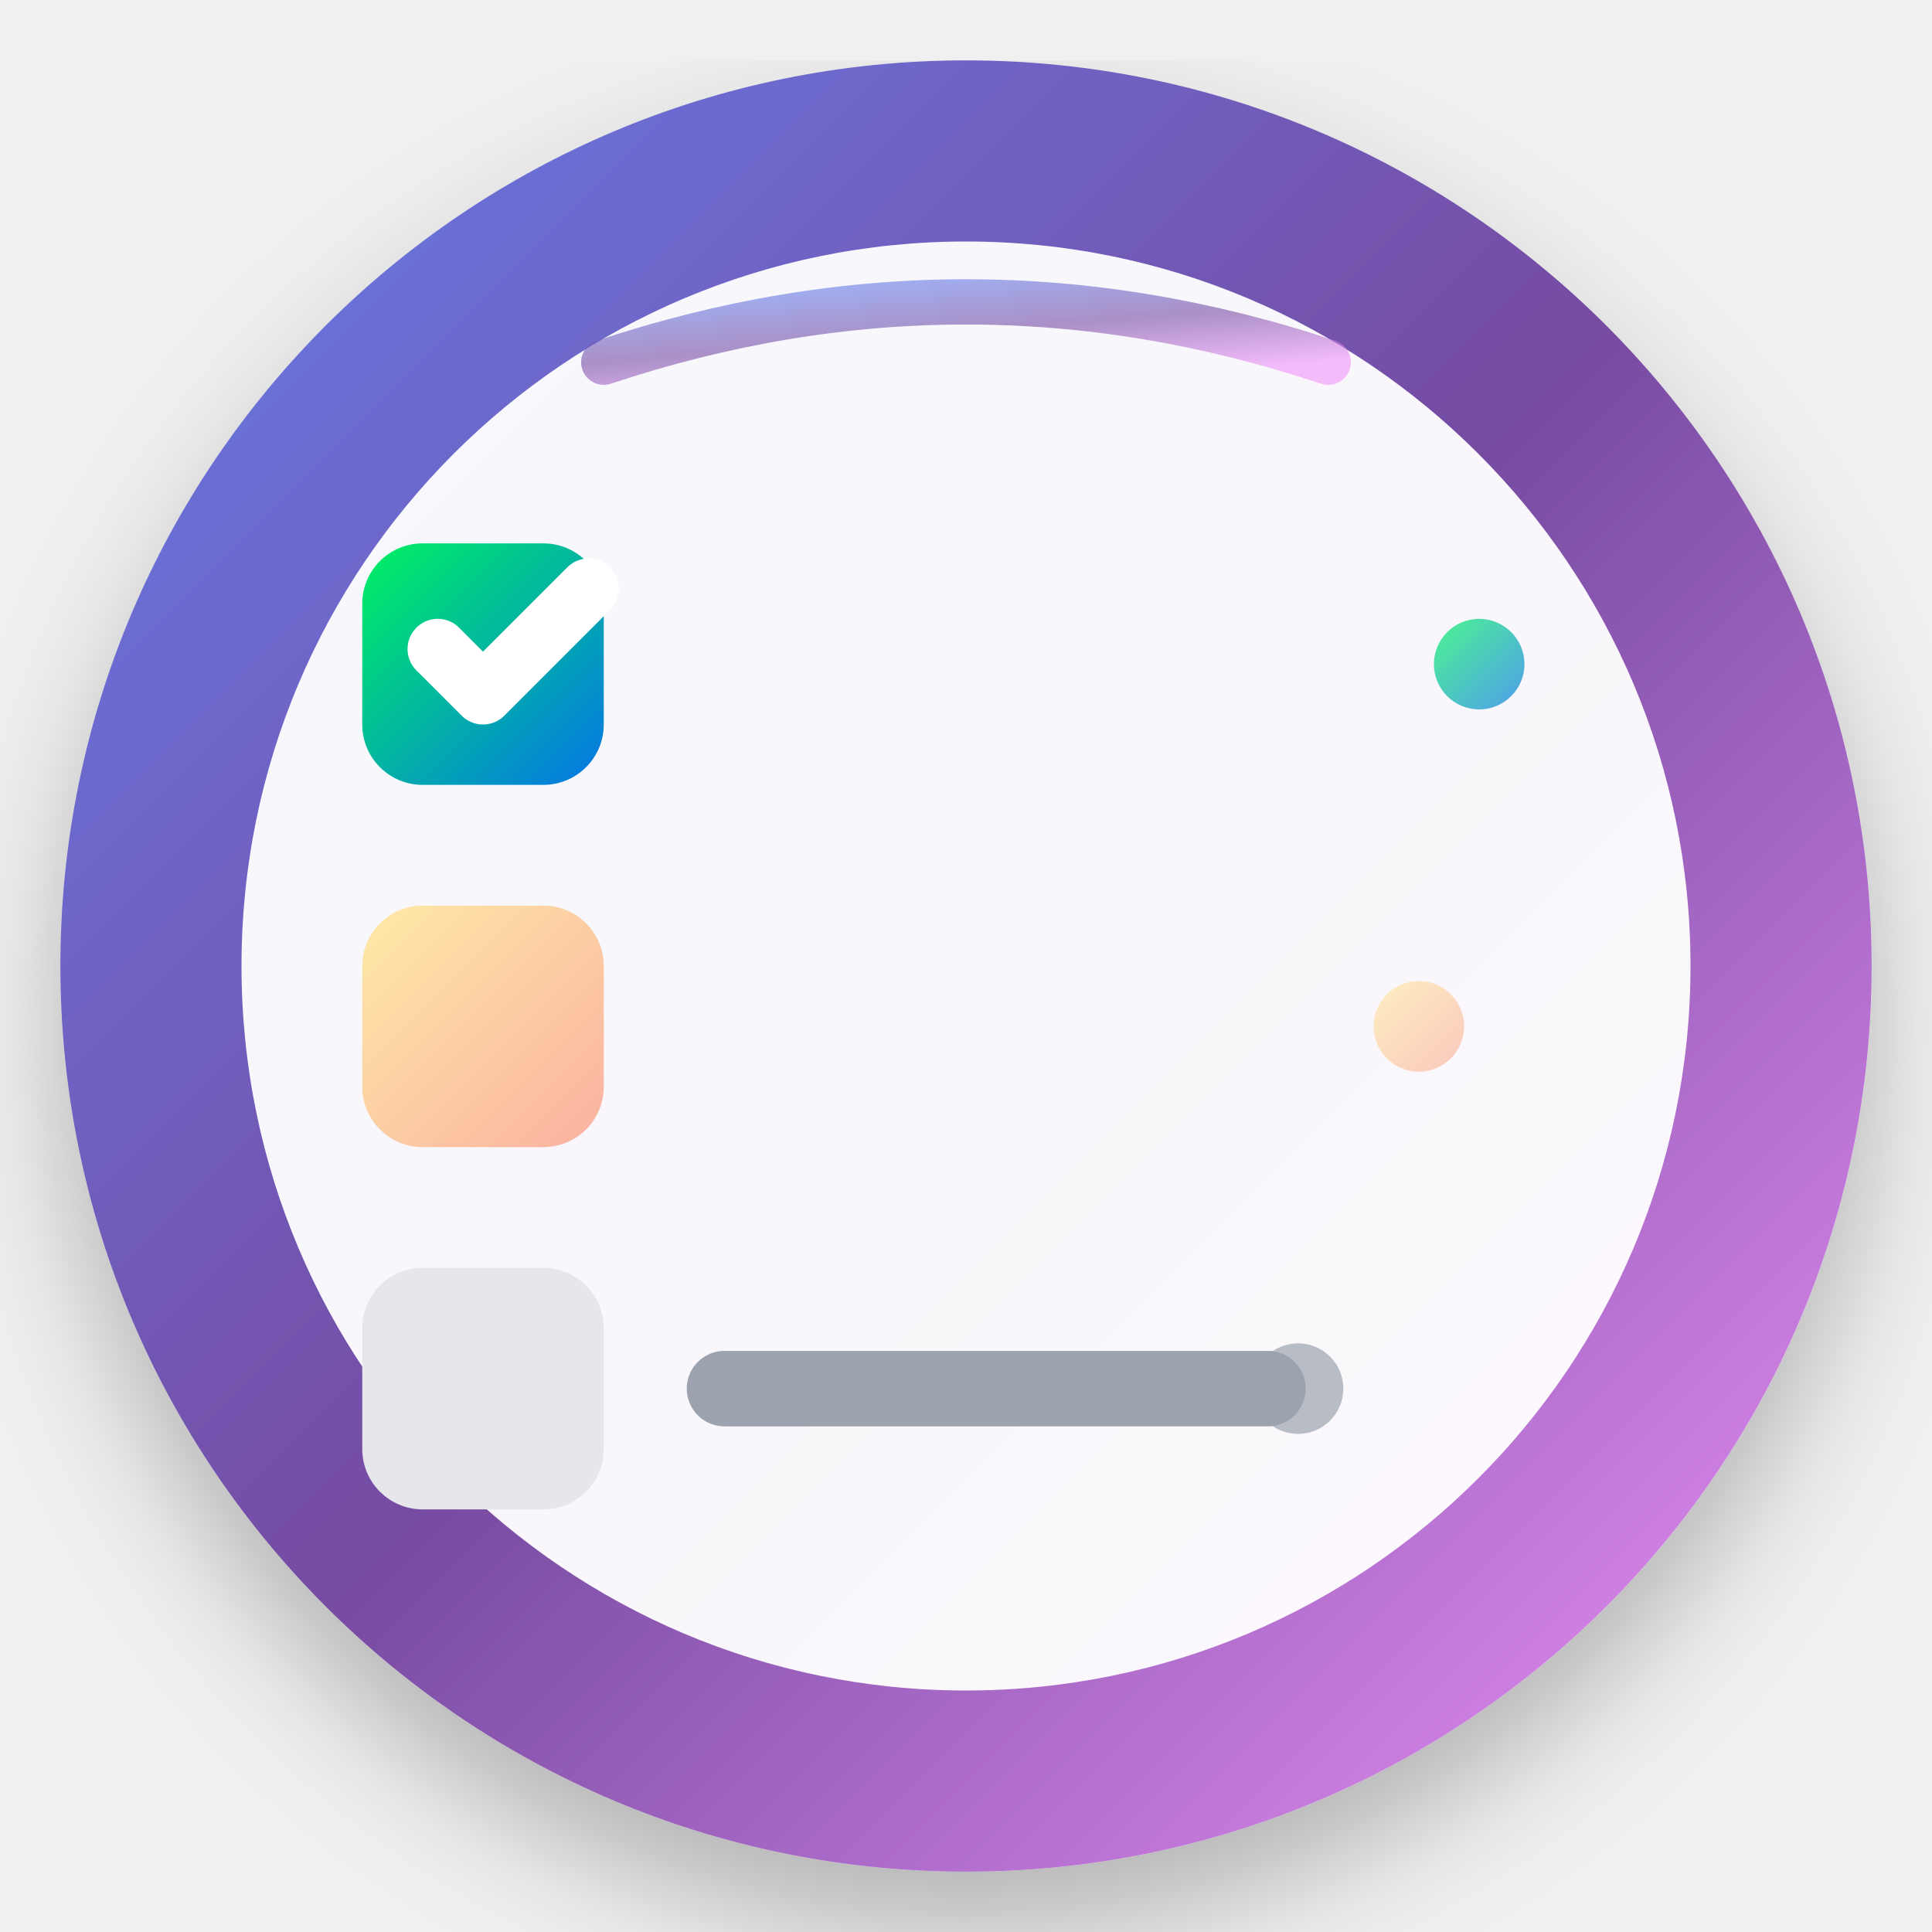
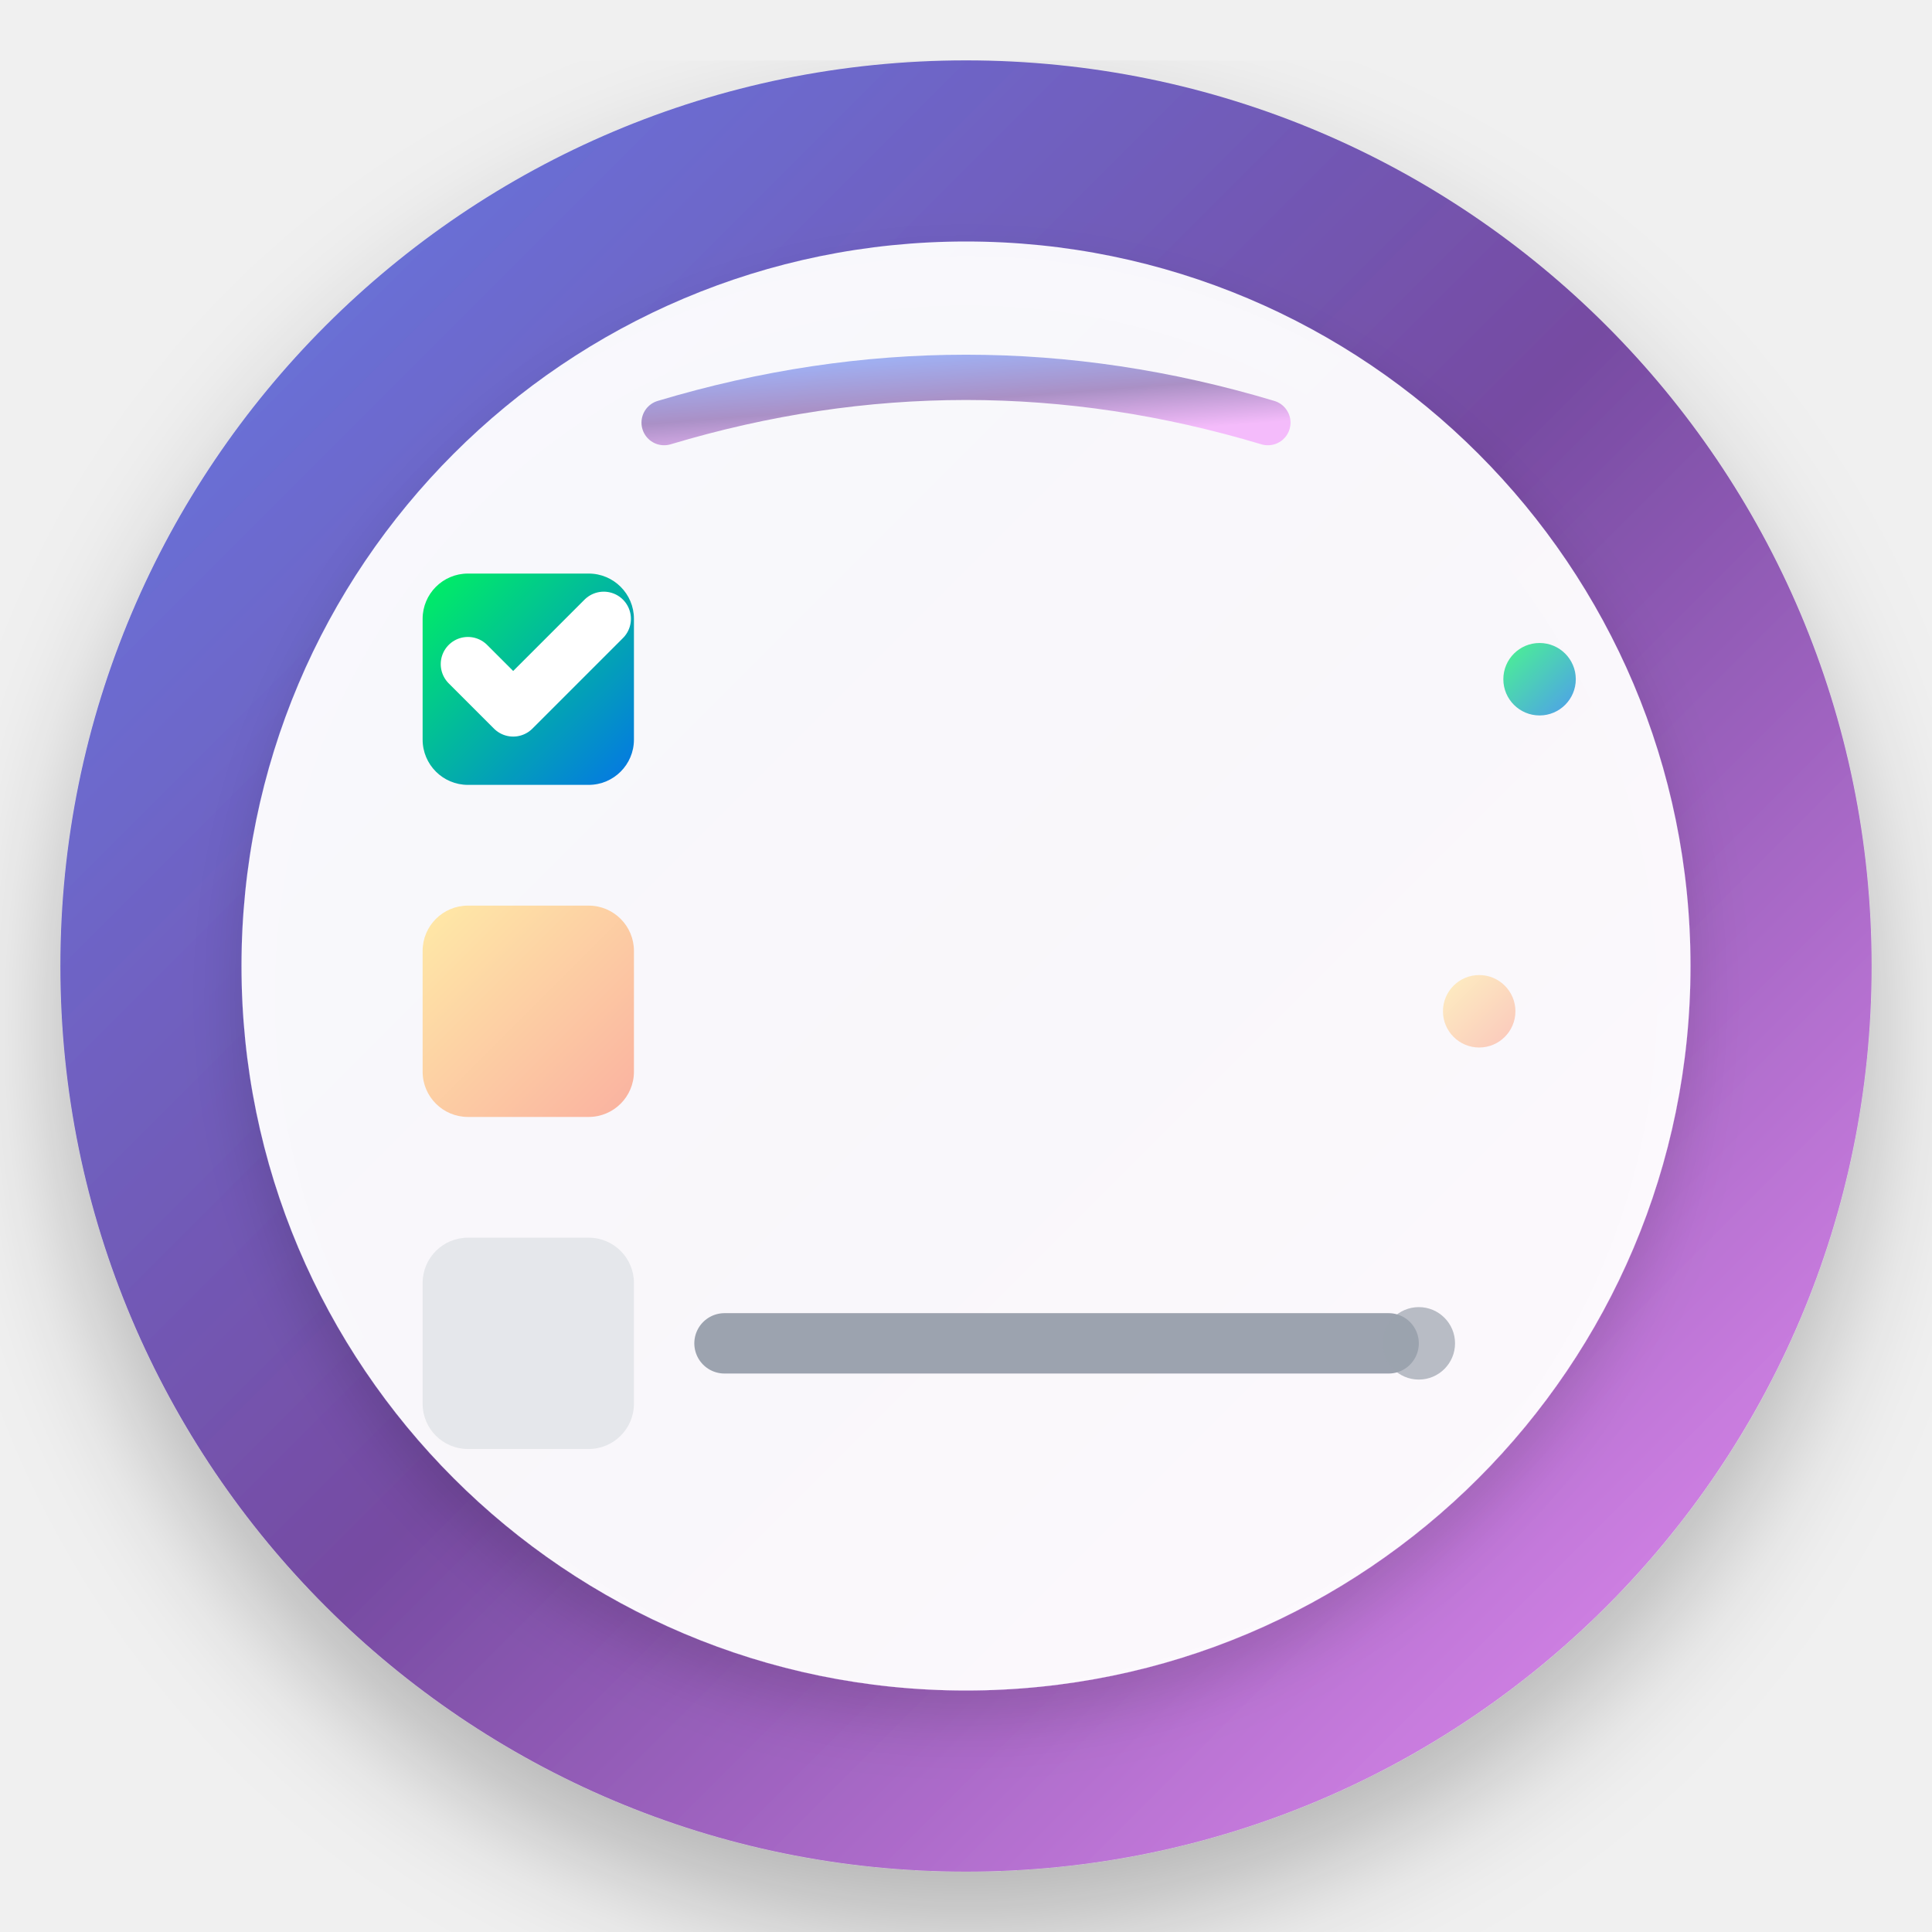
<svg xmlns="http://www.w3.org/2000/svg" viewBox="0 0 120 120" width="120" height="120">
-   <defs>
-     <linearGradient id="bgGradient" x1="0%" y1="0%" x2="100%" y2="100%">
-       <stop offset="0%" style="stop-color:#667eea;stop-opacity:1" />
-       <stop offset="50%" style="stop-color:#764ba2;stop-opacity:1" />
-       <stop offset="100%" style="stop-color:#f093fb;stop-opacity:1" />
-     </linearGradient>
-     <linearGradient id="checkGradient" x1="0%" y1="0%" x2="100%" y2="100%">
-       <stop offset="0%" style="stop-color:#00f260;stop-opacity:1" />
-       <stop offset="100%" style="stop-color:#0575e6;stop-opacity:1" />
-     </linearGradient>
-     <linearGradient id="pendingGradient" x1="0%" y1="0%" x2="100%" y2="100%">
-       <stop offset="0%" style="stop-color:#ffeaa7;stop-opacity:1" />
-       <stop offset="100%" style="stop-color:#fab1a0;stop-opacity:1" />
-     </linearGradient>
-     <filter id="shadow" x="-50%" y="-50%" width="200%" height="200%">
-       <feDropShadow dx="0" dy="3.75" stdDeviation="3.75" flood-opacity="0.25" />
-     </filter>
-   </defs>
-   <circle cx="60" cy="60" r="56.25" fill="url(#bgGradient)" filter="url(#shadow)" />
-   <circle cx="60" cy="60" r="45" fill="white" fill-opacity="0.95" />
-   <rect x="22.5" y="33.75" width="15" height="15" rx="3.75" fill="url(#checkGradient)" />
-   <path d="M27.188 40.312 L30 43.125 L36.562 36.562" fill="none" stroke="white" stroke-width="3.75" stroke-linecap="round" stroke-linejoin="round" />
-   <rect x="22.5" y="56.25" width="15" height="15" rx="3.75" fill="url(#pendingGradient)" />
-   <rect x="22.5" y="78.75" width="15" height="15" rx="3.75" fill="#e5e7eb" />
-   <line x1="45" y1="41.25" x2="90" y2="41.25" stroke="url(#checkGradient)" stroke-width="4.688" stroke-linecap="round" />
-   <line x1="45" y1="63.75" x2="86.25" y2="63.75" stroke="url(#pendingGradient)" stroke-width="4.688" stroke-linecap="round" />
-   <line x1="45" y1="86.25" x2="78.75" y2="86.25" stroke="#9ca3af" stroke-width="4.688" stroke-linecap="round" />
-   <circle cx="91.875" cy="41.25" r="2.812" fill="url(#checkGradient)" fill-opacity="0.7" />
-   <circle cx="88.125" cy="63.75" r="2.812" fill="url(#pendingGradient)" fill-opacity="0.7" />
-   <circle cx="80.625" cy="86.25" r="2.812" fill="#9ca3af" fill-opacity="0.7" />
-   <path d="M37.5 22.5 Q60 15 82.5 22.5" fill="none" stroke="url(#bgGradient)" stroke-width="2.812" stroke-linecap="round" opacity="0.6" />
+   <g transform="scale(1.875)">
+     <defs>
+       <linearGradient id="bgGradient" x1="0%" y1="0%" x2="100%" y2="100%">
+         <stop offset="0%" style="stop-color:#667eea;stop-opacity:1" />
+         <stop offset="50%" style="stop-color:#764ba2;stop-opacity:1" />
+         <stop offset="100%" style="stop-color:#f093fb;stop-opacity:1" />
+       </linearGradient>
+       <linearGradient id="checkGradient" x1="0%" y1="0%" x2="100%" y2="100%">
+         <stop offset="0%" style="stop-color:#00f260;stop-opacity:1" />
+         <stop offset="100%" style="stop-color:#0575e6;stop-opacity:1" />
+       </linearGradient>
+       <linearGradient id="pendingGradient" x1="0%" y1="0%" x2="100%" y2="100%">
+         <stop offset="0%" style="stop-color:#ffeaa7;stop-opacity:1" />
+         <stop offset="100%" style="stop-color:#fab1a0;stop-opacity:1" />
+       </linearGradient>
+       <filter id="shadow" x="-50%" y="-50%" width="200%" height="200%">
+         <feDropShadow dx="0" dy="2" stdDeviation="2" flood-opacity="0.25" />
+       </filter>
+       <filter id="innerShadow" x="-50%" y="-50%" width="200%" height="200%">
+         <feDropShadow dx="0" dy="1" stdDeviation="1" flood-opacity="0.15" />
+       </filter>
+     </defs>
+     <circle cx="32" cy="32" r="30" fill="url(#bgGradient)" filter="url(#shadow)" />
+     <circle cx="32" cy="32" r="24" fill="white" fill-opacity="0.95" filter="url(#innerShadow)" />
+     <rect x="14" y="19" width="7" height="7" rx="1.5" fill="url(#checkGradient)" />
+     <path d="M15.5 22 L17 23.5 L20 20.5" fill="none" stroke="white" stroke-width="1.8" stroke-linecap="round" stroke-linejoin="round" />
+     <rect x="14" y="30" width="7" height="7" rx="1.5" fill="url(#pendingGradient)" />
+     <rect x="14" y="41" width="7" height="7" rx="1.5" fill="#e5e7eb" />
+     <line x1="24" y1="22.5" x2="50" y2="22.5" stroke="url(#checkGradient)" stroke-width="2" stroke-linecap="round" />
+     <line x1="24" y1="33.5" x2="48" y2="33.5" stroke="url(#pendingGradient)" stroke-width="2" stroke-linecap="round" />
+     <line x1="24" y1="44.5" x2="46" y2="44.5" stroke="#9ca3af" stroke-width="2" stroke-linecap="round" />
+     <circle cx="51" cy="22.5" r="1.2" fill="url(#checkGradient)" fill-opacity="0.7" />
+     <circle cx="49" cy="33.5" r="1.2" fill="url(#pendingGradient)" fill-opacity="0.7" />
+     <circle cx="47" cy="44.5" r="1.2" fill="#9ca3af" fill-opacity="0.7" />
+     <path d="M22 14 Q32 11 42 14" fill="none" stroke="url(#bgGradient)" stroke-width="1.5" stroke-linecap="round" opacity="0.6" />
+   </g>
</svg>
